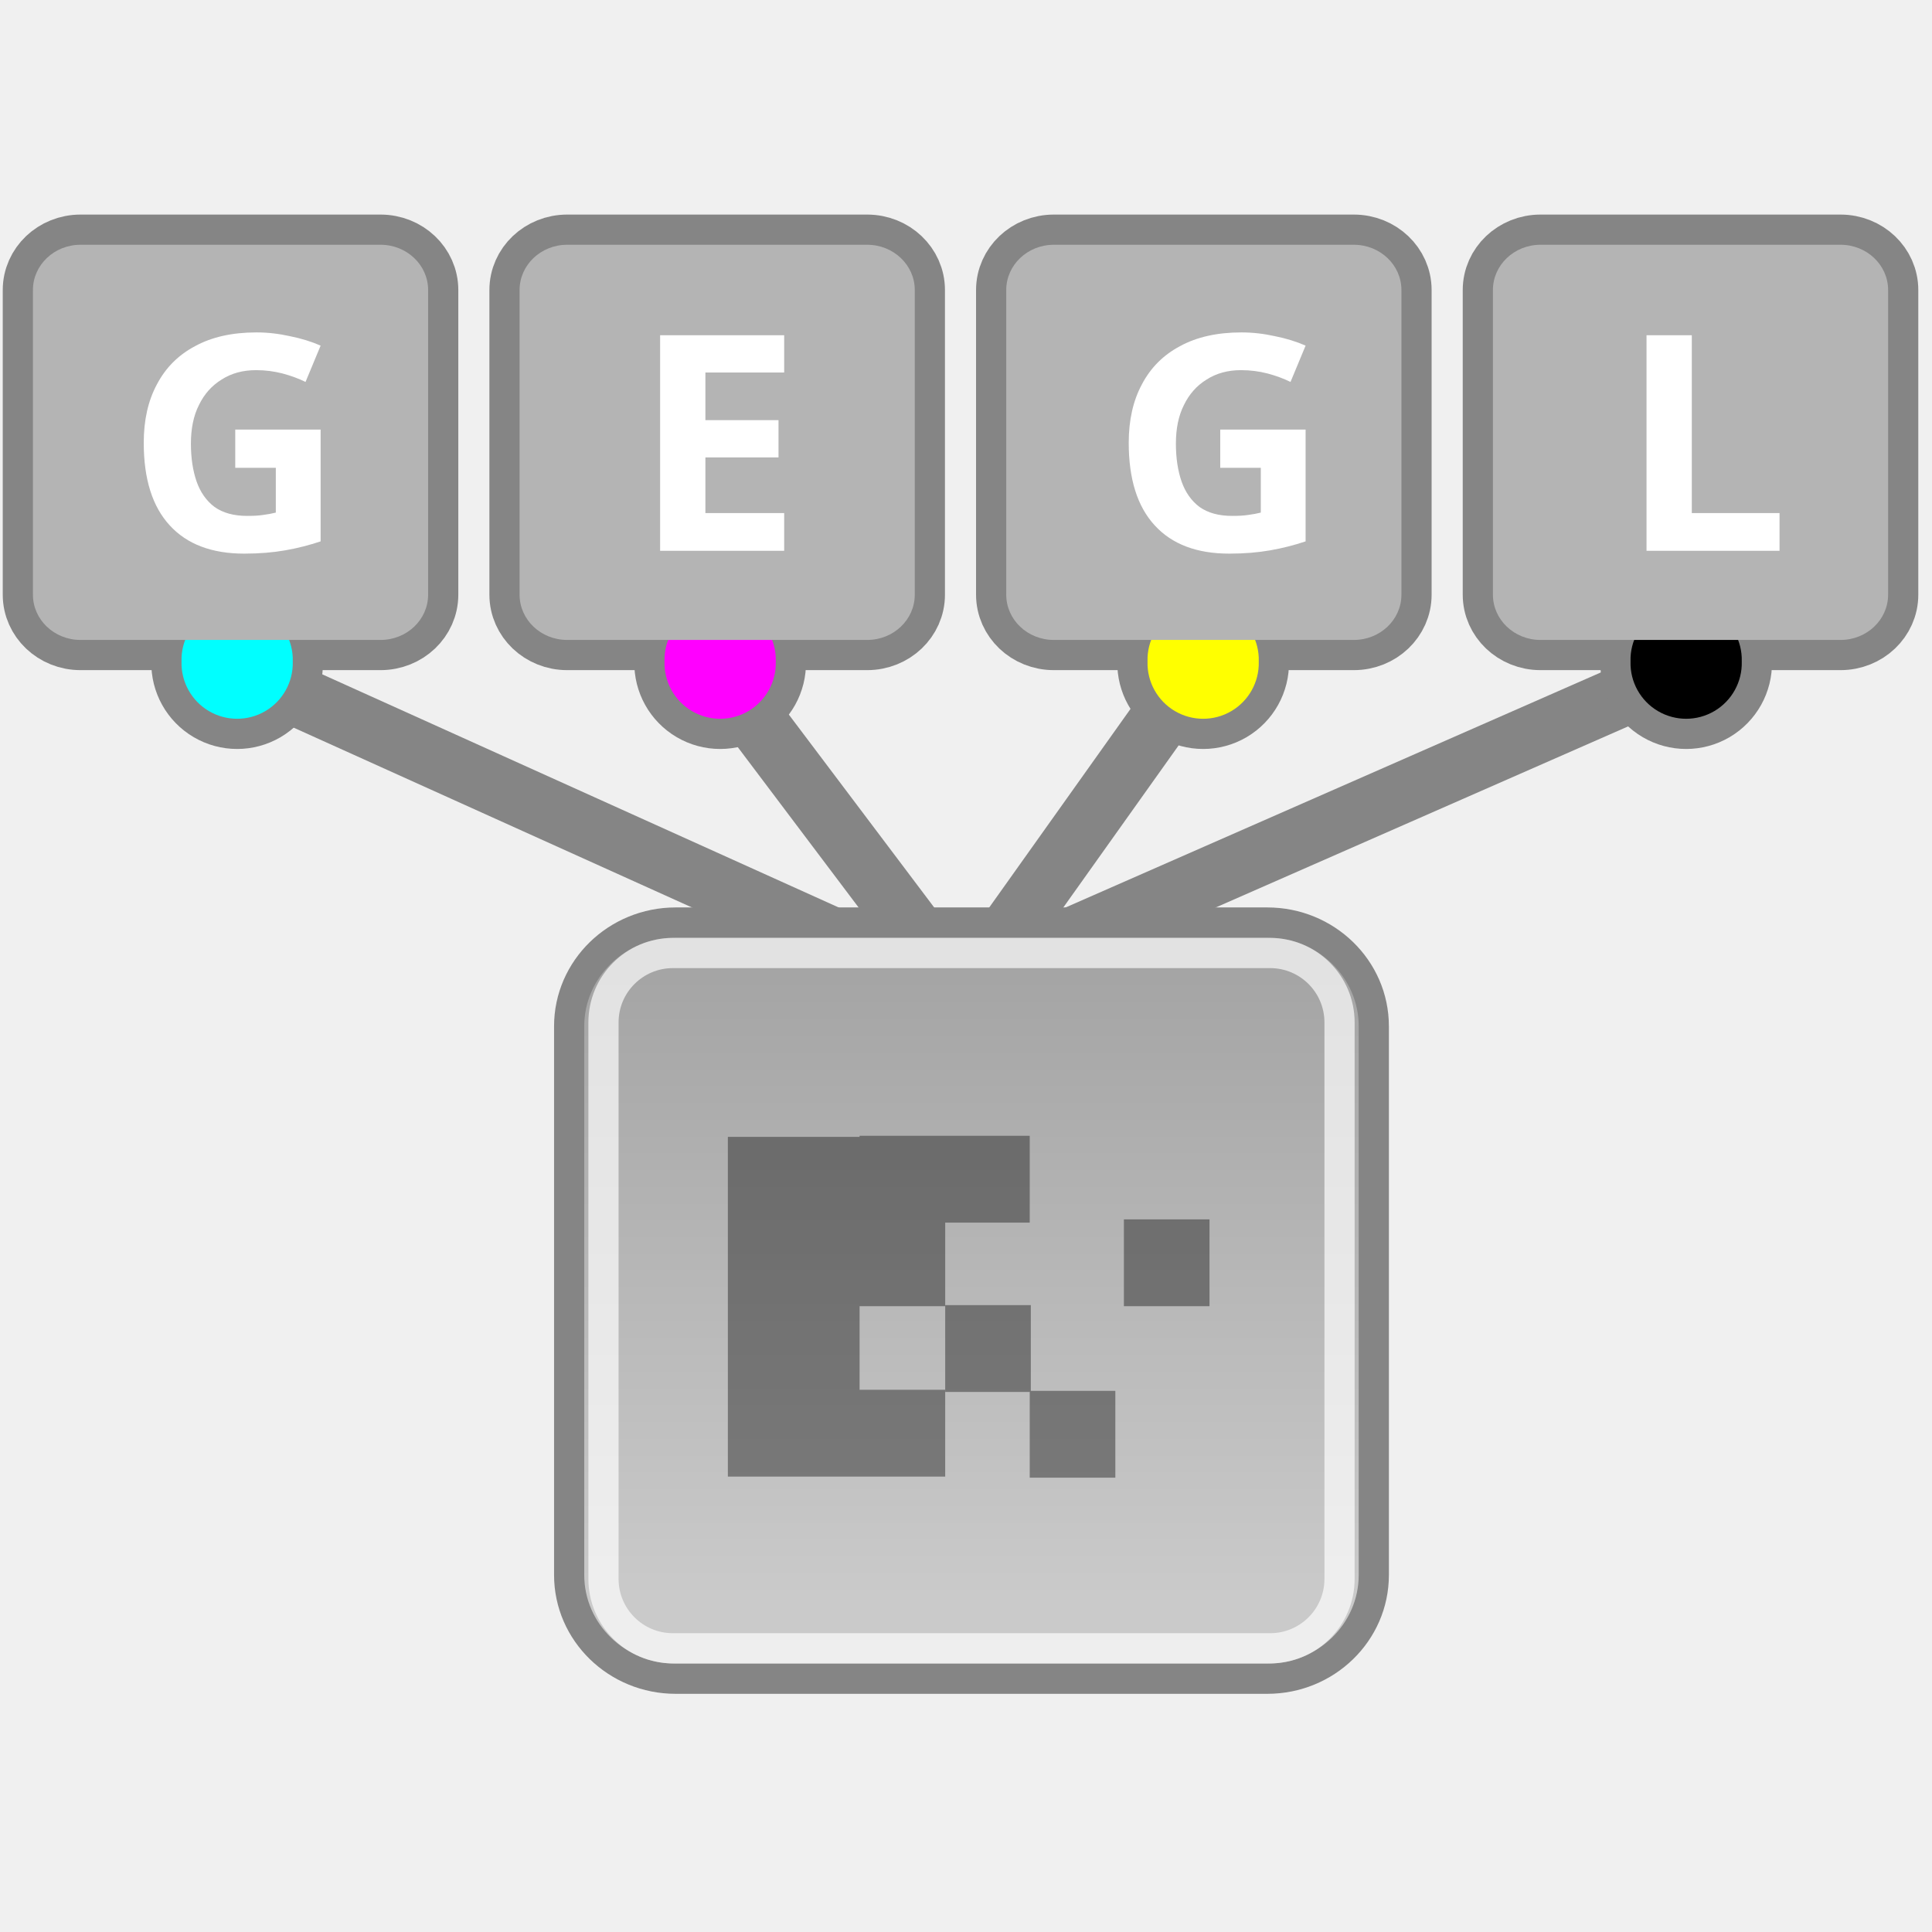
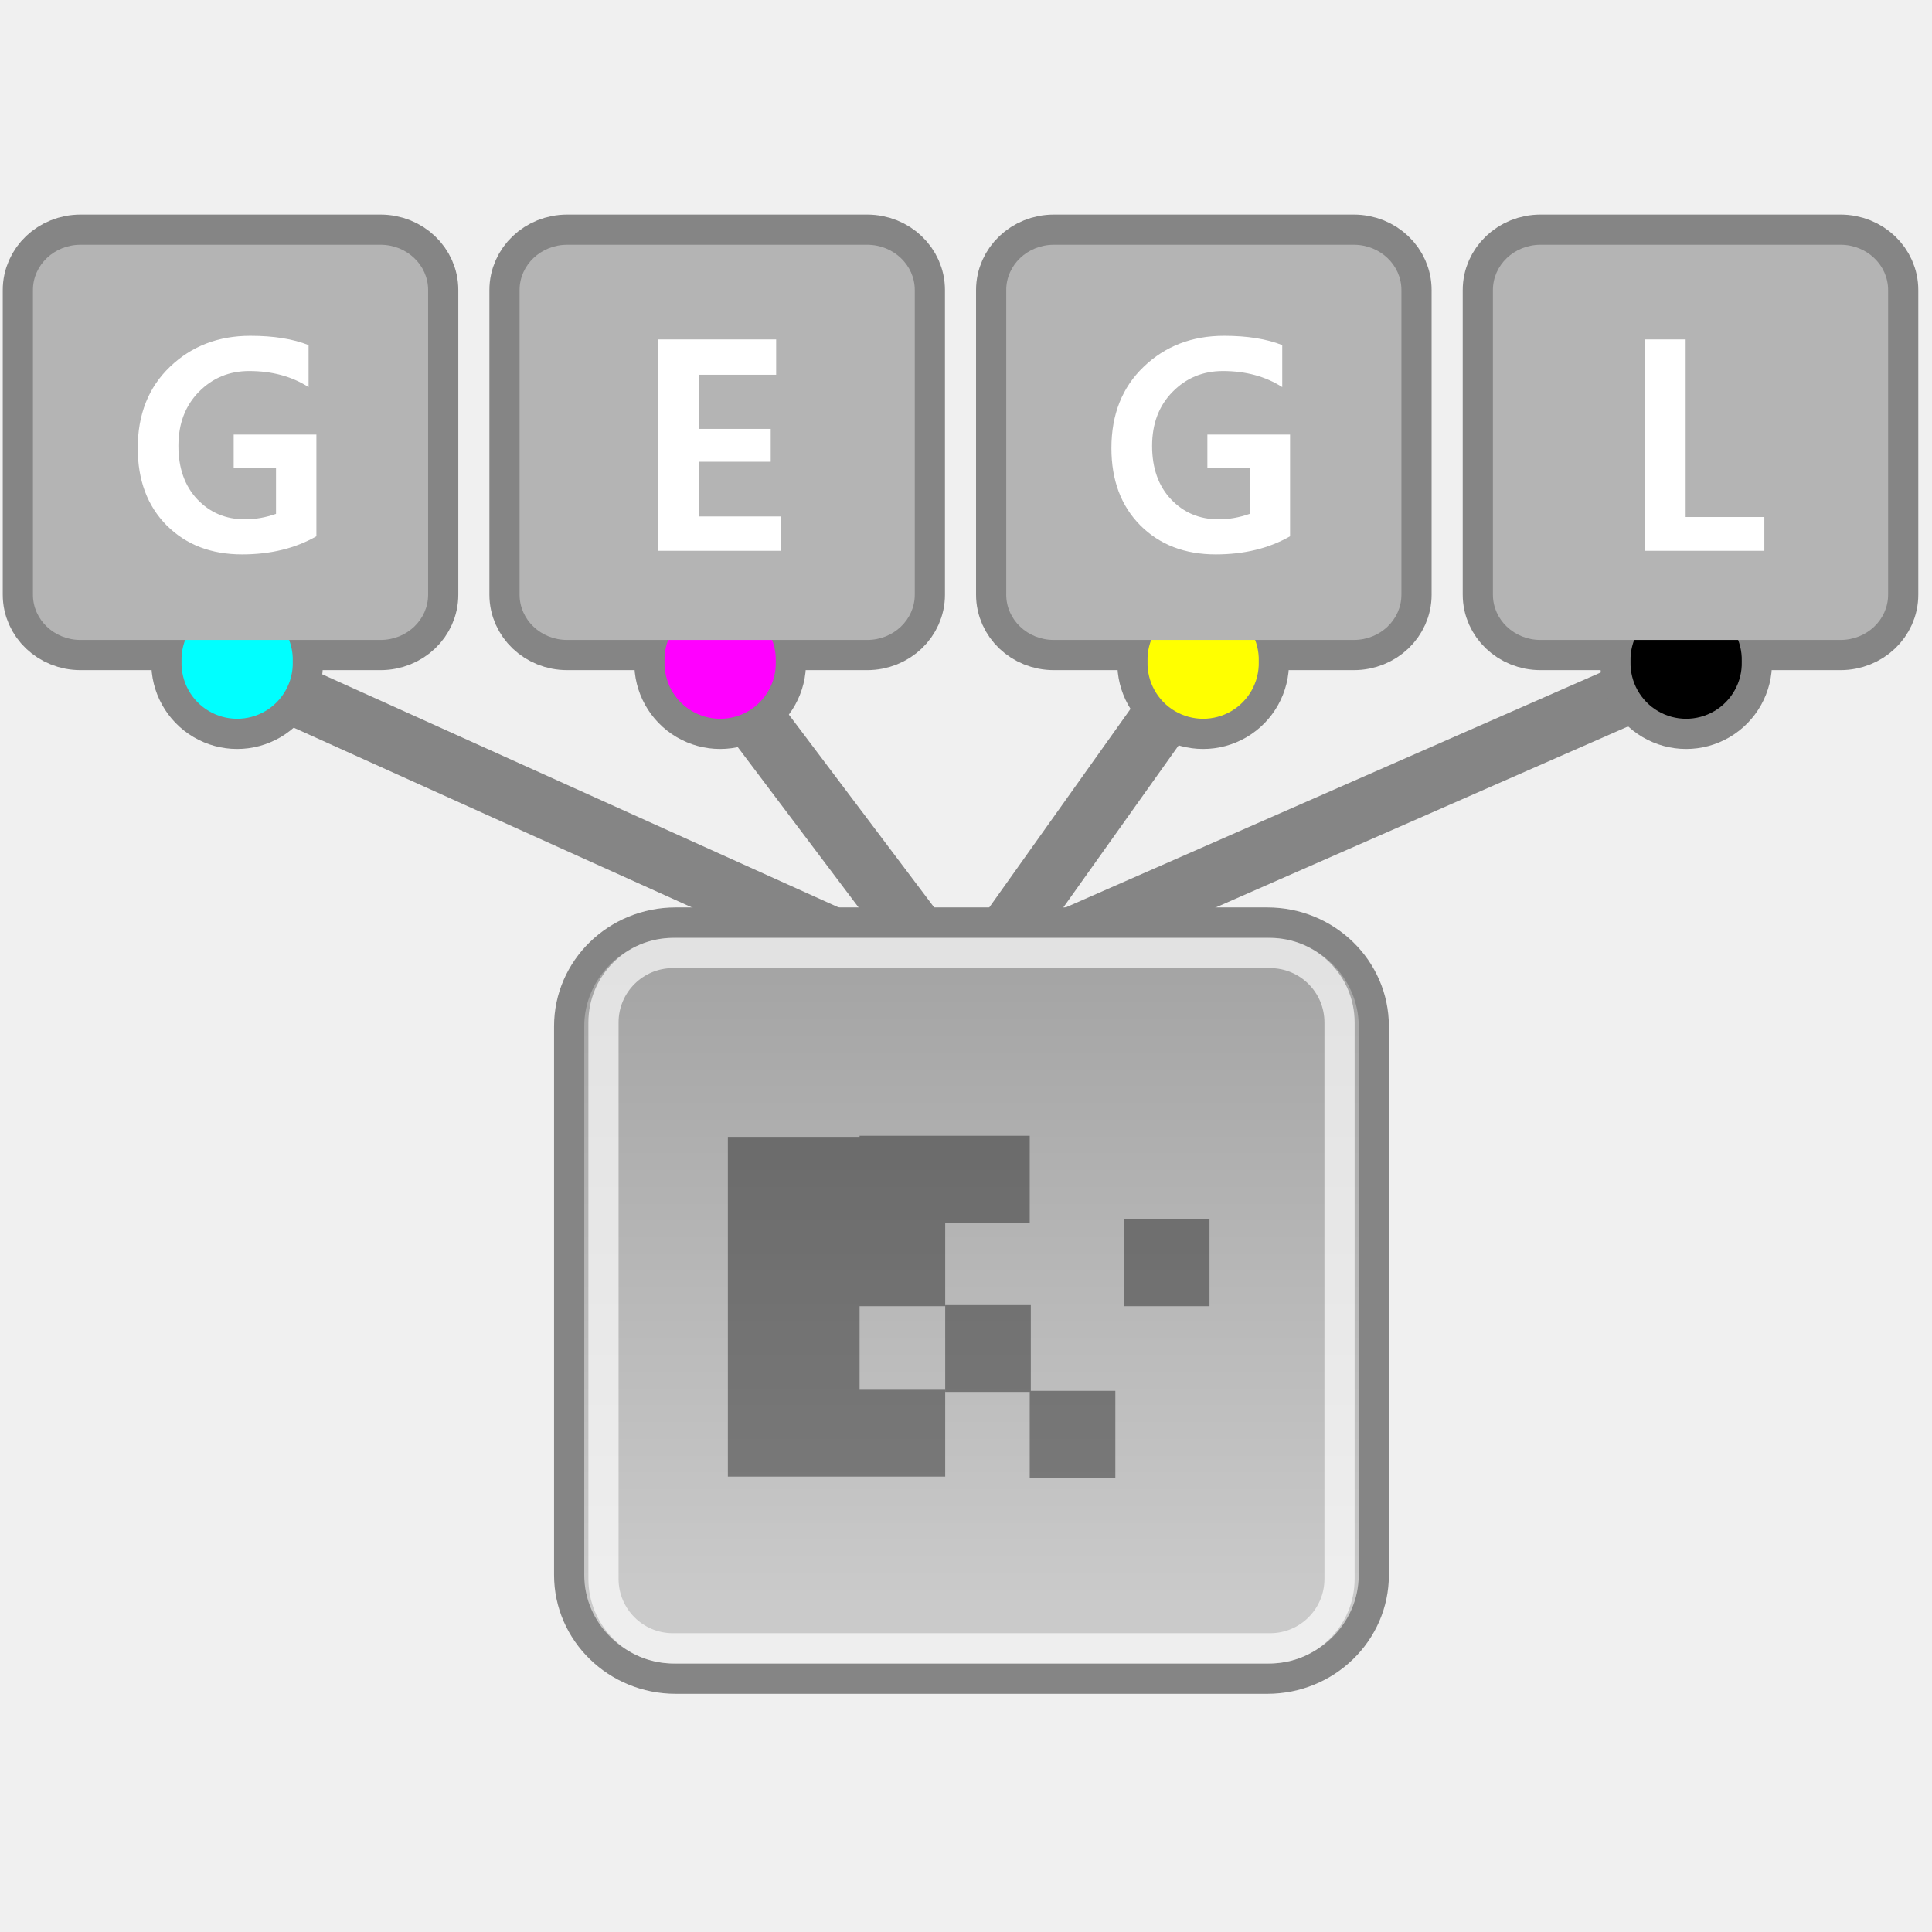
<svg xmlns="http://www.w3.org/2000/svg" xmlns:xlink="http://www.w3.org/1999/xlink" id="svg1288" height="64px" width="64px">
  <defs id="defs3">
    <linearGradient id="linearGradient3994">
      <stop id="stop3996" offset="0" style="stop-color:#cacaca;stop-opacity:1;" />
      <stop id="stop3998" offset="1" style="stop-color:#a3a3a3;stop-opacity:1;" />
    </linearGradient>
    <linearGradient gradientUnits="userSpaceOnUse" y2="36.563" x2="32.182" y1="6.313" x1="32.182" id="linearGradient4000" xlink:href="#linearGradient3994" />
    <linearGradient y2="36.563" x2="32.182" y1="6.313" x1="32.182" gradientUnits="userSpaceOnUse" id="linearGradient4022" xlink:href="#linearGradient3994" />
    <linearGradient gradientTransform="matrix(0.717572,0,0,0.717572,9.089039,-57.48199)" y2="36.563" x2="32.182" y1="6.313" x1="32.182" gradientUnits="userSpaceOnUse" id="linearGradient4031" xlink:href="#linearGradient3994" />
  </defs>
  <g id="layer1">
    <path style="fill:none;fill-opacity:0.75;fill-rule:evenodd;stroke:#858585;stroke-width:2;stroke-linecap:round;stroke-linejoin:miter;stroke-miterlimit:4;stroke-dasharray:none;stroke-opacity:1" d="M 55.807,22.148 L 32.275,32.481 L 39.675,22.08" id="path2140" />
    <path id="path2138" d="M 7.824,22.148 L 31.933,33.032 L 23.68,22.08" style="fill:none;fill-opacity:0.75;fill-rule:evenodd;stroke:#858585;stroke-width:2;stroke-linecap:round;stroke-linejoin:miter;stroke-miterlimit:4;stroke-dasharray:none;stroke-opacity:1" />
    <g id="g4053" transform="matrix(1,0,0,-1,0,67.19914)" style="stroke-width:2;stroke-miterlimit:4;stroke-dasharray:none;stroke-opacity:1;stroke:#858585">
      <rect ry="1.499" rx="1.576" y="46" x="1.091" height="13.091" width="13.091" id="rect4055" style="stroke-miterlimit:4;stroke-dasharray:none;overflow:visible;display:inline;visibility:visible;stroke-opacity:1;stroke-dashoffset:0;marker-end:none;marker-mid:none;marker-start:none;stroke-linejoin:miter;stroke-linecap:butt;stroke-width:2;stroke:#858585;fill-rule:evenodd;fill-opacity:1;fill:#b4b4b4;color:#000000;opacity:1" />
      <rect style="stroke-miterlimit:4;stroke-dasharray:none;overflow:visible;display:inline;visibility:visible;stroke-opacity:1;stroke-dashoffset:0;marker-end:none;marker-mid:none;marker-start:none;stroke-linejoin:miter;stroke-linecap:butt;stroke-width:2;stroke:#858585;fill-rule:evenodd;fill-opacity:1;fill:#b4b4b4;color:#000000;opacity:1" id="rect4057" width="13.091" height="13.091" x="17.212" y="46" rx="1.576" ry="1.499" />
      <rect ry="1.499" rx="1.576" y="46" x="33.333" height="13.091" width="13.091" id="rect4059" style="stroke-miterlimit:4;stroke-dasharray:none;overflow:visible;display:inline;visibility:visible;stroke-opacity:1;stroke-dashoffset:0;marker-end:none;marker-mid:none;marker-start:none;stroke-linejoin:miter;stroke-linecap:butt;stroke-width:2;stroke:#858585;fill-rule:evenodd;fill-opacity:1;fill:#b4b4b4;color:#000000;opacity:1" />
      <rect style="stroke-miterlimit:4;stroke-dasharray:none;overflow:visible;display:inline;visibility:visible;stroke-opacity:1;stroke-dashoffset:0;marker-end:none;marker-mid:none;marker-start:none;stroke-linejoin:miter;stroke-linecap:butt;stroke-width:2;stroke:#858585;fill-rule:evenodd;fill-opacity:1;fill:#b4b4b4;color:#000000;opacity:1" id="rect4061" width="13.091" height="13.091" x="49.455" y="46" rx="1.576" ry="1.499" />
    </g>
    <path transform="matrix(1.307692,0,0,-1.307692,-4.760264,87.03997)" d="M 11.439 49.804 A 1.792 1.792 0 1 1  7.856,49.804 A 1.792 1.792 0 1 1  11.439 49.804 z" id="path2144" style="opacity:1;color:#000000;fill:#00ffff;fill-opacity:1;fill-rule:evenodd;stroke:#858585;stroke-width:0.765;stroke-linecap:round;stroke-linejoin:miter;marker-start:none;marker-mid:none;marker-end:none;stroke-miterlimit:4;stroke-dasharray:none;stroke-dashoffset:0;stroke-opacity:1;visibility:visible;display:inline;overflow:visible" />
    <path style="opacity:1;color:#000000;fill:#ff00ff;fill-opacity:1;fill-rule:evenodd;stroke:#858585;stroke-width:0.765;stroke-linecap:round;stroke-linejoin:miter;marker-start:none;marker-mid:none;marker-end:none;stroke-miterlimit:4;stroke-dasharray:none;stroke-dashoffset:0;stroke-opacity:1;visibility:visible;display:inline;overflow:visible" id="path2146" d="M 11.439 49.804 A 1.792 1.792 0 1 1  7.856,49.804 A 1.792 1.792 0 1 1  11.439 49.804 z" transform="matrix(1.307692,0,0,-1.307692,11.23974,87.03997)" />
    <path transform="matrix(1.307692,0,0,-1.307692,27.23974,87.03997)" d="M 11.439 49.804 A 1.792 1.792 0 1 1  7.856,49.804 A 1.792 1.792 0 1 1  11.439 49.804 z" id="path2148" style="opacity:1;color:#000000;fill:#ffff00;fill-opacity:1;fill-rule:evenodd;stroke:#858585;stroke-width:0.765;stroke-linecap:round;stroke-linejoin:miter;marker-start:none;marker-mid:none;marker-end:none;stroke-miterlimit:4;stroke-dasharray:none;stroke-dashoffset:0;stroke-opacity:1;visibility:visible;display:inline;overflow:visible" />
    <path style="opacity:1;color:#000000;fill:#000000;fill-opacity:1;fill-rule:evenodd;stroke:#858585;stroke-width:0.765;stroke-linecap:round;stroke-linejoin:miter;marker-start:none;marker-mid:none;marker-end:none;stroke-miterlimit:4;stroke-dasharray:none;stroke-dashoffset:0;stroke-opacity:1;visibility:visible;display:inline;overflow:visible" id="path2150" d="M 11.439 49.804 A 1.792 1.792 0 1 1  7.856,49.804 A 1.792 1.792 0 1 1  11.439 49.804 z" transform="matrix(1.307692,0,0,-1.307692,43.23974,87.03997)" />
    <g style="stroke:none;stroke-opacity:1" transform="matrix(1,0,0,-1,0,67.19914)" id="g2108">
      <rect style="opacity:1;color:#000000;fill:#b4b4b4;fill-opacity:1;fill-rule:evenodd;stroke:none;stroke-width:1;stroke-linecap:butt;stroke-linejoin:miter;marker-start:none;marker-mid:none;marker-end:none;stroke-dashoffset:0;stroke-opacity:1;visibility:visible;display:inline;overflow:visible" id="rect1298" width="13.091" height="13.091" x="1.091" y="46" rx="1.576" ry="1.499" />
      <rect ry="1.499" rx="1.576" y="46" x="17.212" height="13.091" width="13.091" id="rect2076" style="opacity:1;color:#000000;fill:#b4b4b4;fill-opacity:1;fill-rule:evenodd;stroke:none;stroke-width:1;stroke-linecap:butt;stroke-linejoin:miter;marker-start:none;marker-mid:none;marker-end:none;stroke-dashoffset:0;stroke-opacity:1;visibility:visible;display:inline;overflow:visible" />
      <rect style="opacity:1;color:#000000;fill:#b4b4b4;fill-opacity:1;fill-rule:evenodd;stroke:none;stroke-width:1;stroke-linecap:butt;stroke-linejoin:miter;marker-start:none;marker-mid:none;marker-end:none;stroke-dashoffset:0;stroke-opacity:1;visibility:visible;display:inline;overflow:visible" id="rect2078" width="13.091" height="13.091" x="33.333" y="46" rx="1.576" ry="1.499" />
      <rect ry="1.499" rx="1.576" y="46" x="49.455" height="13.091" width="13.091" id="rect2080" style="opacity:1;color:#000000;fill:#b4b4b4;fill-opacity:1;fill-rule:evenodd;stroke:none;stroke-width:1;stroke-linecap:butt;stroke-linejoin:miter;marker-start:none;marker-mid:none;marker-end:none;stroke-dashoffset:0;stroke-opacity:1;visibility:visible;display:inline;overflow:visible" />
    </g>
    <rect transform="scale(1,-1)" ry="3.437" rx="3.529" y="-55.61" x="18.854" height="25.05" width="26.655" id="rect2128" style="opacity:1;color:#000000;fill:url(#linearGradient4031);fill-opacity:1;fill-rule:evenodd;stroke:#858585;stroke-width:1;stroke-linecap:butt;stroke-linejoin:miter;marker-start:none;marker-mid:none;marker-end:none;stroke-dashoffset:0;stroke-opacity:1;visibility:visible;display:inline;overflow:visible;stroke-dasharray:none;stroke-miterlimit:4" />
    <rect transform="scale(1,-1)" style="opacity:0.68;color:#000000;fill:none;fill-opacity:1;fill-rule:evenodd;stroke:#ffffff;stroke-width:1;stroke-linecap:butt;stroke-linejoin:miter;marker-start:none;marker-mid:none;marker-end:none;stroke-dashoffset:0;stroke-opacity:1;visibility:visible;display:inline;overflow:visible" id="rect2154" width="24.383" height="23.032" x="19.991" y="-54.602" rx="2.299" ry="2.299" />
    <g transform="matrix(0.56719,0,0,-0.575274,12.3809,54.81099)" style="opacity:0.383" id="g2944">
      <path style="opacity:1;color:#000000;fill:#000000;fill-opacity:1;fill-rule:evenodd;stroke:none;stroke-width:2;stroke-linecap:round;stroke-linejoin:miter;marker-start:none;marker-mid:none;marker-end:none;stroke-miterlimit:4;stroke-dasharray:none;stroke-dashoffset:0;stroke-opacity:1;visibility:visible;display:inline;overflow:visible" d="M 20.682,10.25 L 20.682,29.812 L 28.375,29.812 L 28.375,29.875 L 33.375,29.875 L 38.312,29.875 L 38.312,24.875 L 33.375,24.875 L 33.375,20.062 L 28.375,20.062 L 28.375,15.25 L 33.375,15.25 L 33.375,10.25 L 28.375,10.25 L 20.682,10.25 z " id="rect2622" />
      <rect y="15.125" x="33.375" height="5" width="5" id="rect2624" style="opacity:1;color:#000000;fill:#000000;fill-opacity:1;fill-rule:evenodd;stroke:none;stroke-width:2;stroke-linecap:round;stroke-linejoin:miter;marker-start:none;marker-mid:none;marker-end:none;stroke-miterlimit:4;stroke-dasharray:none;stroke-dashoffset:0;stroke-opacity:1;visibility:visible;display:inline;overflow:visible" />
      <rect y="20.062" x="43.812" height="5" width="5" id="rect2632" style="opacity:1;color:#000000;fill:#000000;fill-opacity:1;fill-rule:evenodd;stroke:none;stroke-width:2;stroke-linecap:round;stroke-linejoin:miter;marker-start:none;marker-mid:none;marker-end:none;stroke-miterlimit:4;stroke-dasharray:none;stroke-dashoffset:0;stroke-opacity:1;visibility:visible;display:inline;overflow:visible" />
      <rect style="opacity:1;color:#000000;fill:#000000;fill-opacity:1;fill-rule:evenodd;stroke:none;stroke-width:2;stroke-linecap:round;stroke-linejoin:miter;marker-start:none;marker-mid:none;marker-end:none;stroke-miterlimit:4;stroke-dasharray:none;stroke-dashoffset:0;stroke-opacity:1;visibility:visible;display:inline;overflow:visible" id="rect2636" width="5" height="5" x="38.312" y="10.188" />
    </g>
-     <g transform="translate(0,-37.80086)" style="fill:#ffffff;fill-opacity:1" id="g2114">
-       <text xml:space="preserve" style="font-size:10;font-style:normal;font-variant:normal;font-weight:bold;font-stretch:normal;line-height:100%;writing-mode:lr-tb;text-anchor:start;fill:#ffffff;fill-opacity:1;stroke:none;stroke-width:1px;stroke-linecap:butt;stroke-linejoin:miter;stroke-opacity:1;font-family:Segoe" x="4.182" y="56.044" id="text2060">
-         <tspan id="tspan2062" x="4.182" y="56.044">G</tspan>
-       </text>
-       <text xml:space="preserve" style="font-size:10;font-style:normal;font-variant:normal;font-weight:bold;font-stretch:normal;line-height:100%;writing-mode:lr-tb;text-anchor:start;fill:#ffffff;fill-opacity:1;stroke:none;stroke-width:1px;stroke-linecap:butt;stroke-linejoin:miter;stroke-opacity:1;font-family:Segoe" x="20.96" y="56.046" id="text2064">
-         <tspan id="tspan2066" x="20.96" y="56.046">E</tspan>
-       </text>
-       <text xml:space="preserve" style="font-size:10;font-style:normal;font-variant:normal;font-weight:bold;font-stretch:normal;line-height:100%;writing-mode:lr-tb;text-anchor:start;fill:#ffffff;fill-opacity:1;stroke:none;stroke-width:1px;stroke-linecap:butt;stroke-linejoin:miter;stroke-opacity:1;font-family:Segoe" x="36.811" y="56.044" id="text2068">
-         <tspan id="tspan2070" x="36.811" y="56.044">G</tspan>
-       </text>
-       <text xml:space="preserve" style="font-size:10;font-style:normal;font-variant:normal;font-weight:bold;font-stretch:normal;line-height:100%;writing-mode:lr-tb;text-anchor:start;fill:#ffffff;fill-opacity:1;stroke:none;stroke-width:1px;stroke-linecap:butt;stroke-linejoin:miter;stroke-opacity:1;font-family:Segoe" x="53.636" y="56.046" id="text2072">
-         <tspan id="tspan2074" x="53.636" y="56.046">L</tspan>
-       </text>
-     </g>
+     <path style="font-size:10px;font-style:normal;font-variant:normal;font-weight:bold;font-stretch:normal;line-height:100%;writing-mode:lr-tb;text-anchor:start;fill:white;fill-opacity:1;stroke:none;stroke-width:1px;stroke-linecap:butt;stroke-linejoin:miter;stroke-opacity:1;font-family:Segoe" d="M 10.481,17.765 C 9.781,18.165 8.96,18.365 8.02,18.365 C 6.994,18.365 6.161,18.045 5.52,17.403 C 4.882,16.759 4.563,15.906 4.563,14.845 C 4.563,13.728 4.919,12.83 5.632,12.149 C 6.345,11.466 7.232,11.124 8.293,11.124 C 9.065,11.124 9.708,11.227 10.222,11.432 L 10.222,12.823 C 9.665,12.468 9.009,12.291 8.254,12.291 C 7.597,12.291 7.042,12.52 6.589,12.979 C 6.137,13.438 5.91,14.036 5.91,14.771 C 5.91,15.507 6.119,16.096 6.535,16.539 C 6.955,16.982 7.481,17.203 8.112,17.203 C 8.458,17.203 8.801,17.143 9.143,17.022 L 9.143,15.504 L 7.741,15.504 L 7.741,14.395 L 10.481,14.395 L 10.481,17.765" id="text2060" />
+     <path style="font-size:10px;font-style:normal;font-variant:normal;font-weight:bold;font-stretch:normal;line-height:100%;writing-mode:lr-tb;text-anchor:start;fill:white;fill-opacity:1;stroke:none;stroke-width:1px;stroke-linecap:butt;stroke-linejoin:miter;stroke-opacity:1;font-family:Segoe" d="M 25.873,18.246 L 21.8,18.246 L 21.8,11.244 L 25.711,11.244 L 25.711,12.415 L 23.163,12.415 L 23.163,14.207 L 25.531,14.207 L 25.531,15.296 L 23.163,15.296 L 23.163,17.108 L 25.873,17.108 L 25.873,18.246" id="text2064" />
+     <path style="font-size:10px;font-style:normal;font-variant:normal;font-weight:bold;font-stretch:normal;line-height:100%;writing-mode:lr-tb;text-anchor:start;fill:white;fill-opacity:1;stroke:none;stroke-width:1px;stroke-linecap:butt;stroke-linejoin:miter;stroke-opacity:1;font-family:Segoe" d="M 42.735,17.765 C 42.035,18.165 41.215,18.365 40.274,18.365 C 39.249,18.365 38.416,18.045 37.774,17.403 C 37.136,16.759 36.817,15.906 36.817,14.845 C 36.817,13.728 37.174,12.83 37.887,12.149 C 38.599,11.466 39.486,11.124 40.548,11.124 C 41.319,11.124 41.962,11.227 42.476,11.432 L 42.476,12.823 C 41.92,12.468 41.264,12.291 40.509,12.291 C 39.851,12.291 39.296,12.52 38.844,12.979 C 38.391,13.438 38.165,14.036 38.165,14.771 C 38.165,15.507 38.373,16.096 38.79,16.539 C 39.21,16.982 39.735,17.203 40.367,17.203 C 40.712,17.203 41.055,17.143 41.397,17.022 L 41.397,15.504 L 39.996,15.504 L 39.996,14.395 L 42.735,14.395 L 42.735,17.765" id="text2068" />
+     <path style="font-size:10px;font-style:normal;font-variant:normal;font-weight:bold;font-stretch:normal;line-height:100%;writing-mode:lr-tb;text-anchor:start;fill:white;fill-opacity:1;stroke:none;stroke-width:1px;stroke-linecap:butt;stroke-linejoin:miter;stroke-opacity:1;font-family:Segoe" d="M 58.446,18.246 L 54.486,18.246 L 54.486,11.244 L 55.839,11.244 L 55.839,17.127 L 58.446,17.127 L 58.446,18.246" id="text2072" />
  </g>
</svg>
